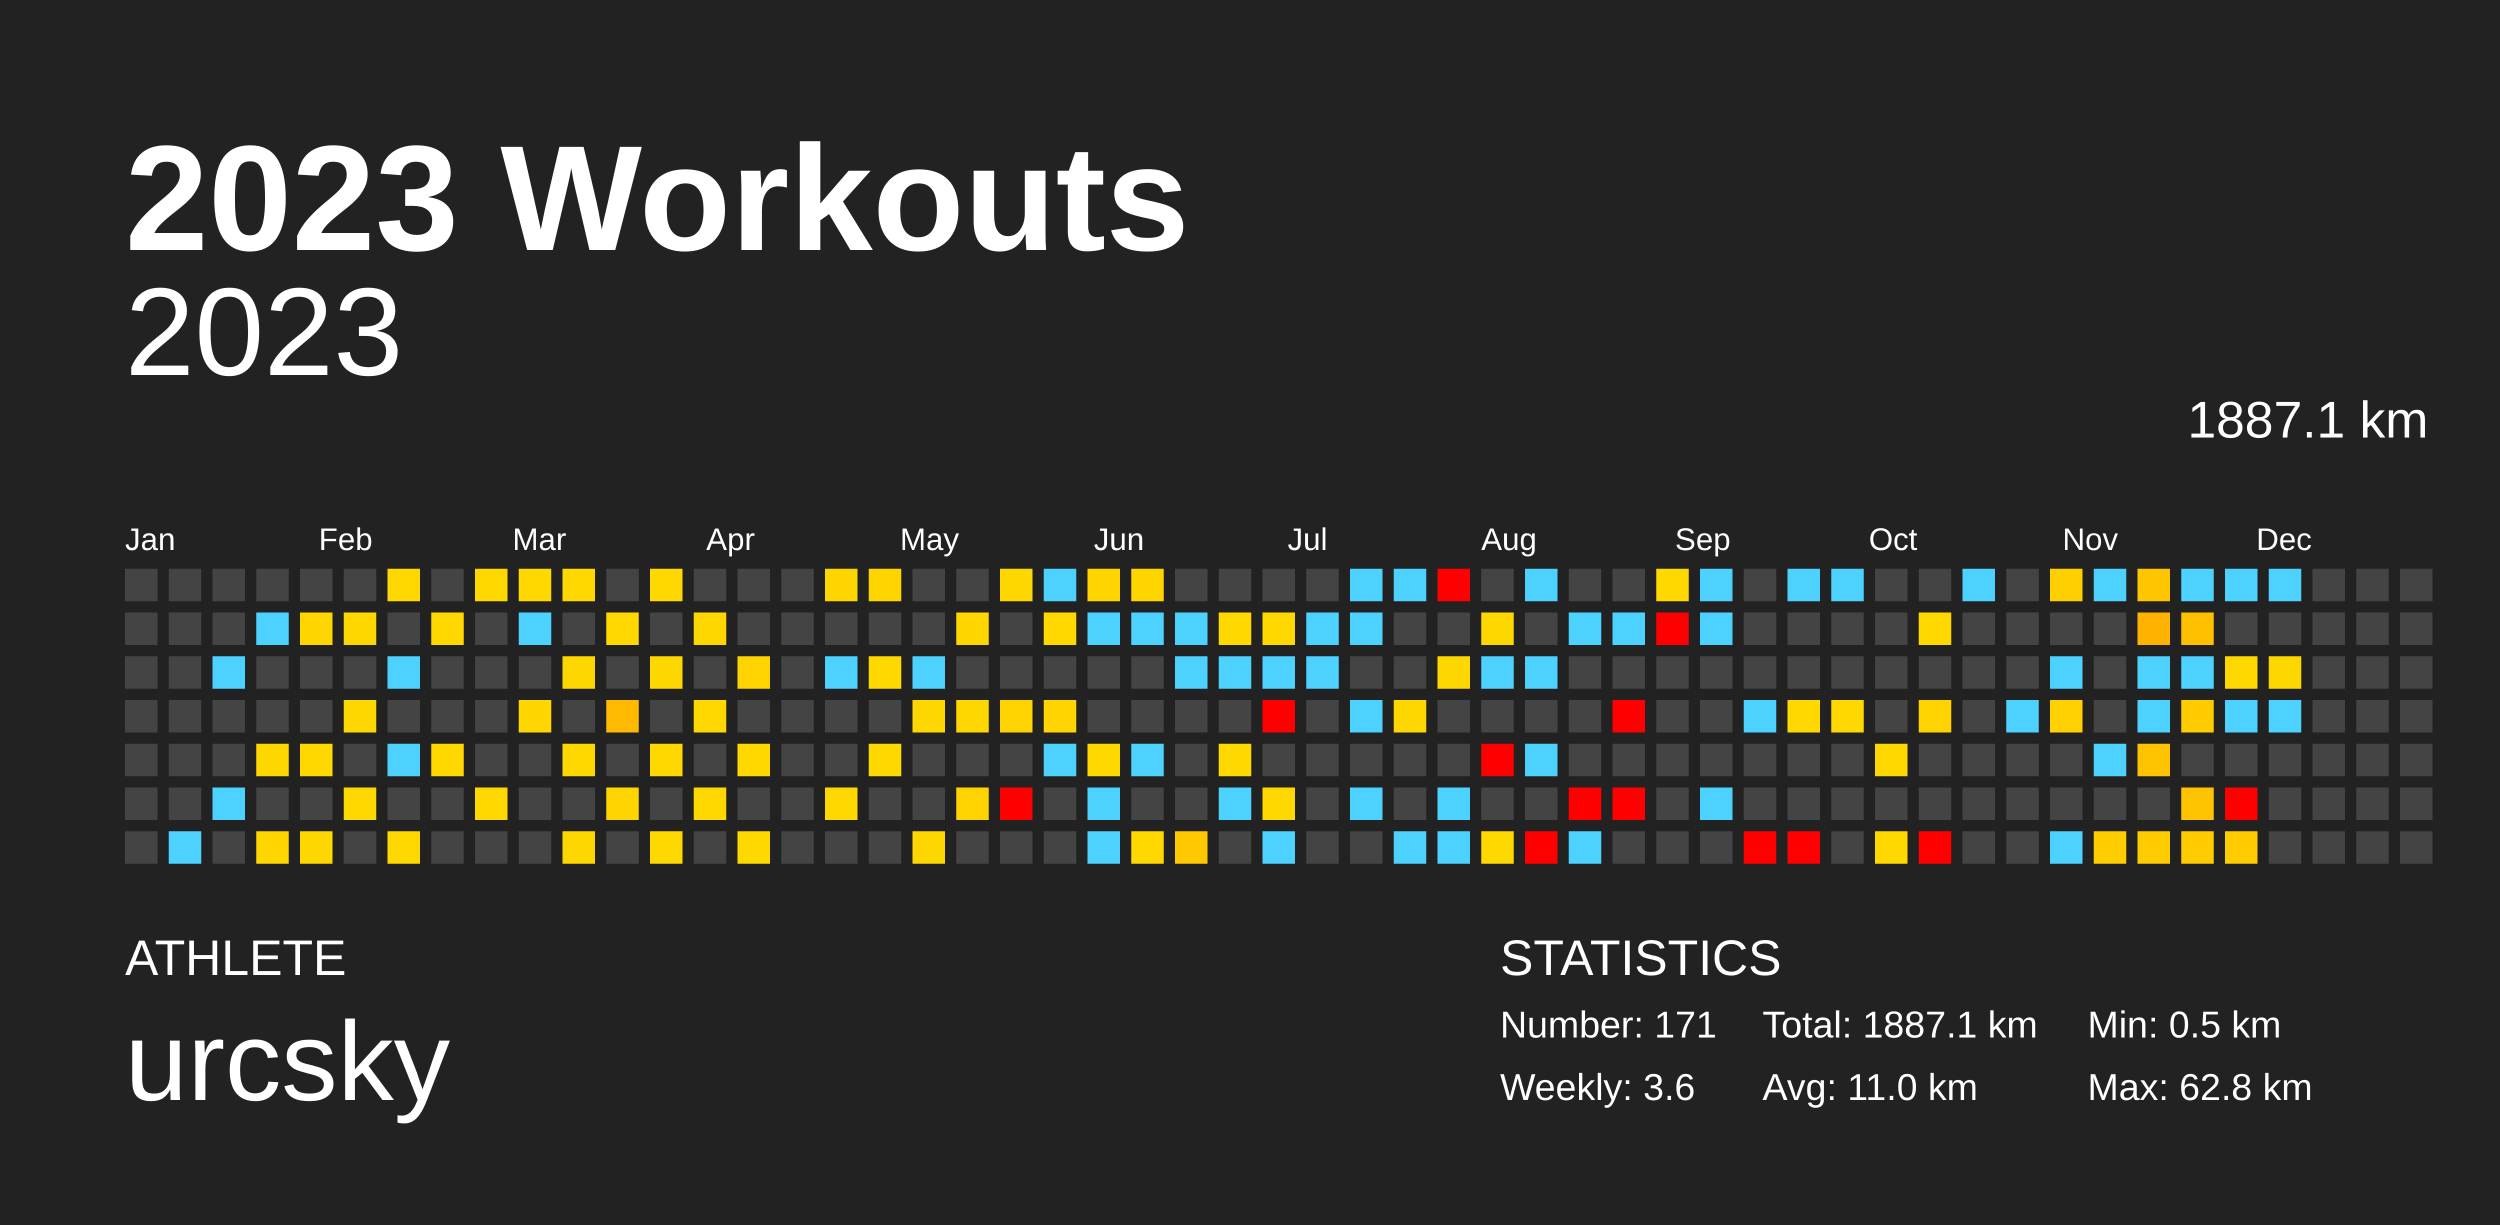
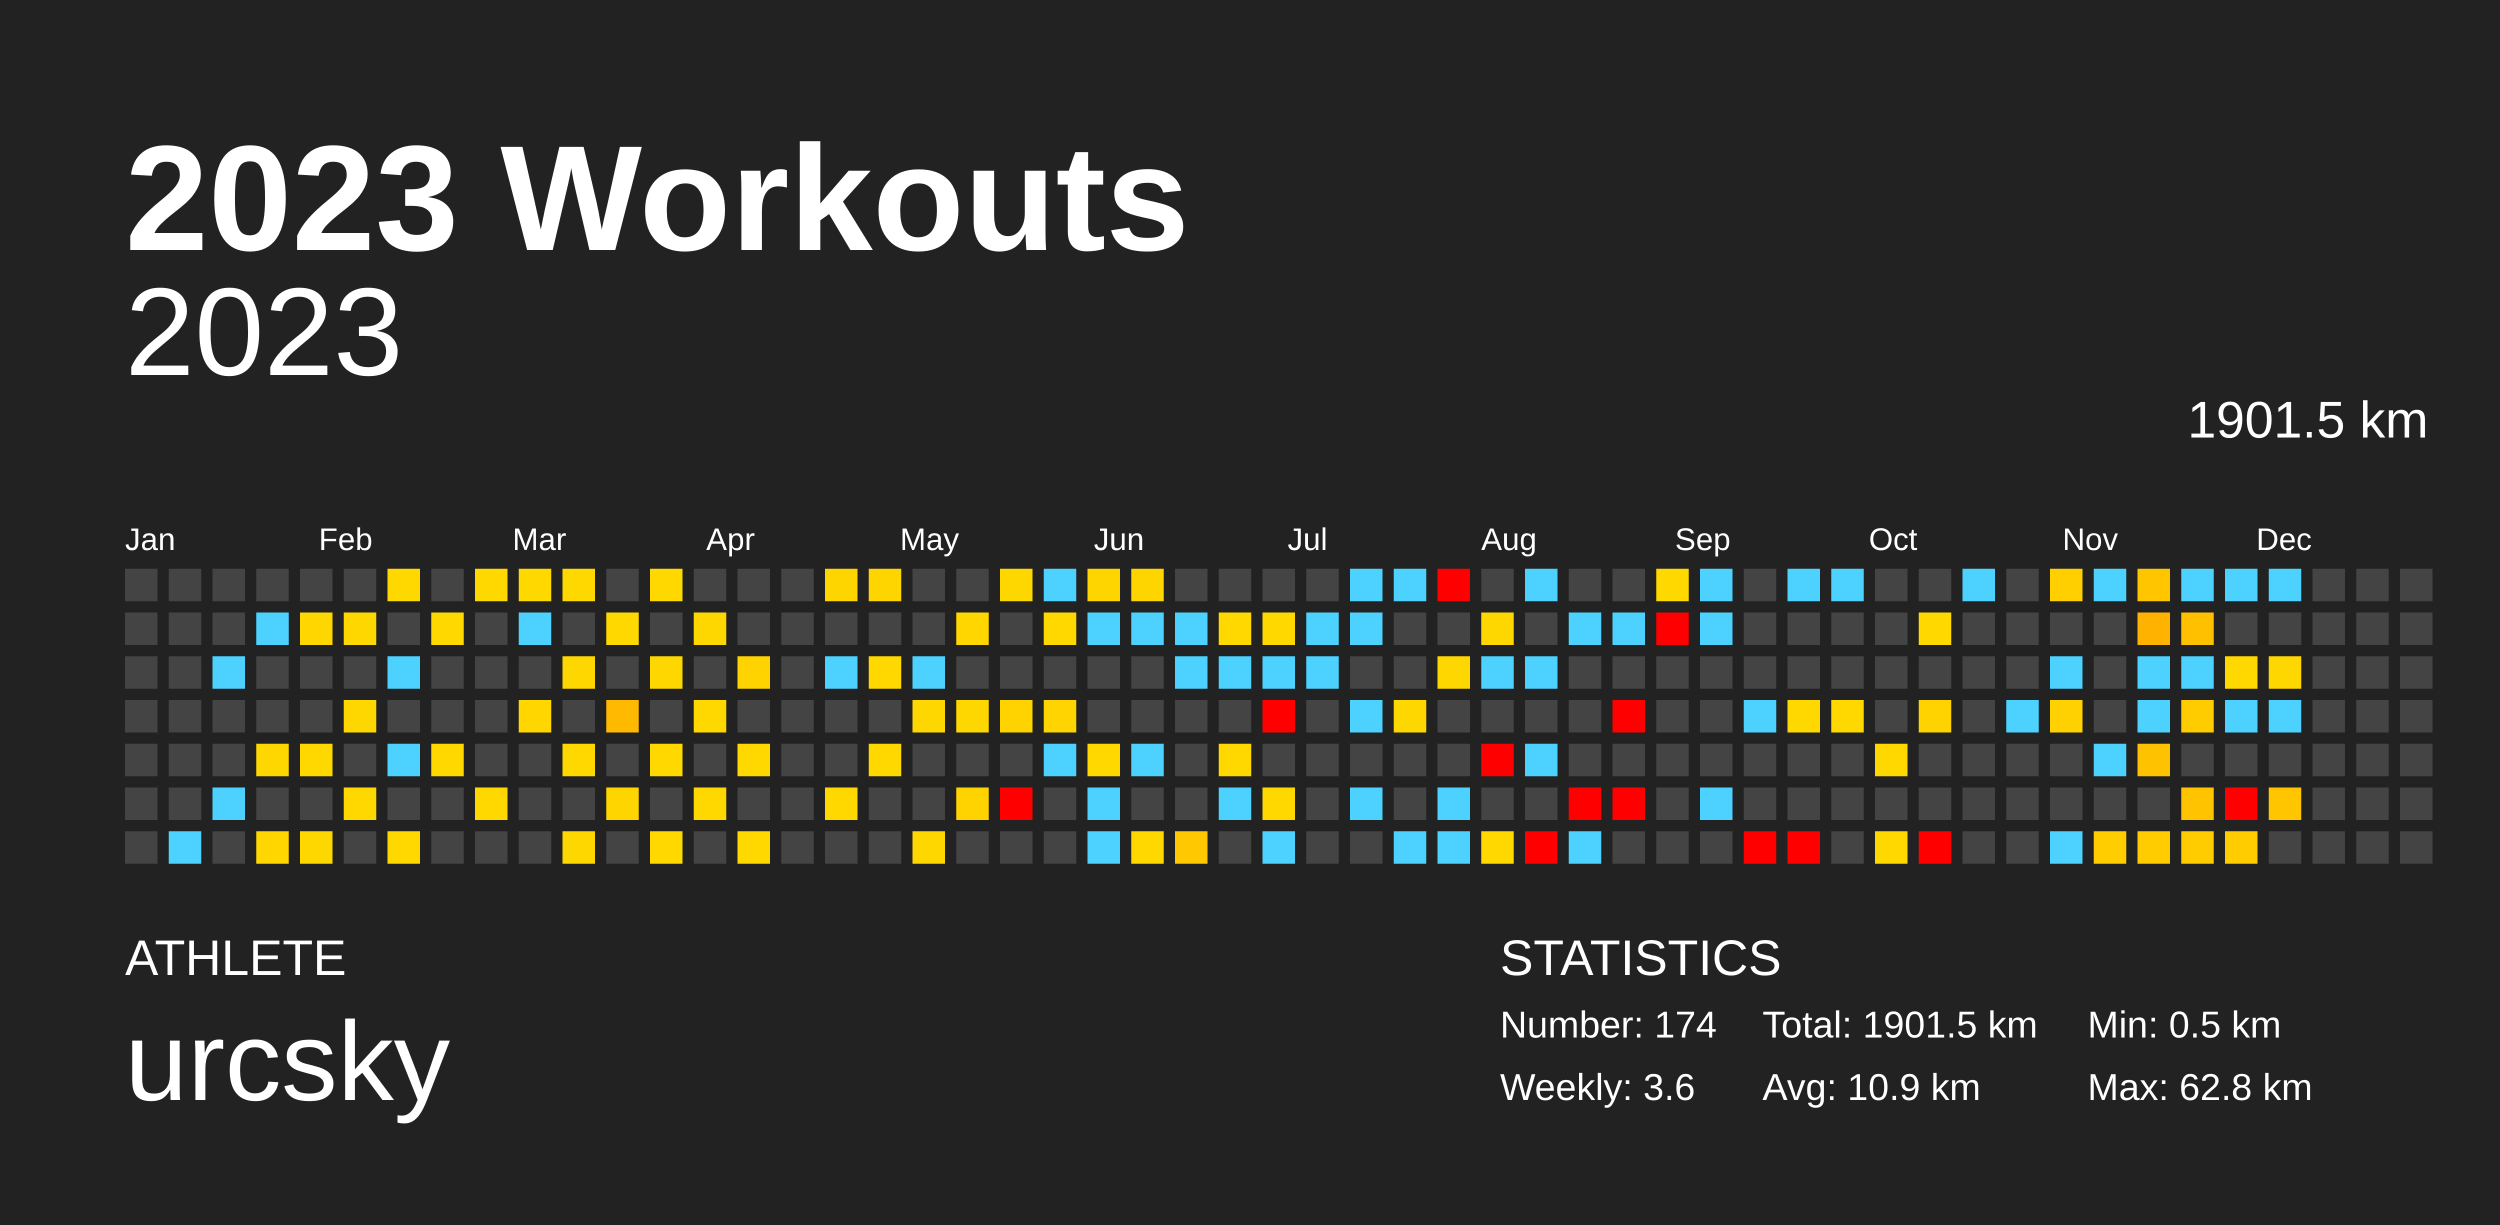
<svg xmlns="http://www.w3.org/2000/svg" baseProfile="full" height="98mm" version="1.1" viewBox="0,0,200,98" width="200mm">
  <defs />
  <rect fill="#222222" height="98" width="200" x="0" y="0" />
  <text fill="#FFFFFF" style="font-size:12px; font-family:Arial; font-weight:bold;" x="10" y="20">2023 Workouts</text>
  <text fill="#FFFFFF" style="font-size:4px; font-family:Arial" x="10" y="78">ATHLETE</text>
  <text fill="#FFFFFF" style="font-size:9px; font-family:Arial" x="10" y="88">urcsky</text>
  <text fill="#FFFFFF" style="font-size:4px; font-family:Arial" x="120" y="78">STATISTICS</text>
-   <text fill="#FFFFFF" style="font-size:3px; font-family:Arial" x="120" y="83">Number: 171</text>
+   <text fill="#FFFFFF" style="font-size:3px; font-family:Arial" x="120" y="83">Number: 174</text>
  <text fill="#FFFFFF" style="font-size:3px; font-family:Arial" x="120" y="88">Weekly: 3.6</text>
-   <text fill="#FFFFFF" style="font-size:3px; font-family:Arial" x="141" y="83">Total: 1887.1 km</text>
-   <text fill="#FFFFFF" style="font-size:3px; font-family:Arial" x="141" y="88">Avg: 11.0 km</text>
+   <text fill="#FFFFFF" style="font-size:3px; font-family:Arial" x="141" y="83">Total: 1901.5 km</text>
+   <text fill="#FFFFFF" style="font-size:3px; font-family:Arial" x="141" y="88">Avg: 10.9 km</text>
  <text fill="#FFFFFF" style="font-size:3px; font-family:Arial" x="167" y="83">Min: 0.5 km</text>
  <text fill="#FFFFFF" style="font-size:3px; font-family:Arial" x="167" y="88">Max: 62.8 km</text>
  <text alignment-baseline="hanging" fill="#FFFFFF" style="font-size:10.0px; font-family:Arial;" x="10" y="30">2023</text>
-   <text alignment-baseline="hanging" fill="#FFFFFF" style="font-size:4.125px; font-family:Arial;" x="175" y="35">1887.1 km</text>
+   <text alignment-baseline="hanging" fill="#FFFFFF" style="font-size:4.125px; font-family:Arial;" x="175" y="35">1901.5 km</text>
  <text fill="#FFFFFF" style="font-size:2.5px; font-family:Arial" x="10.0" y="44">Jan</text>
  <text fill="#FFFFFF" style="font-size:2.5px; font-family:Arial" x="25.5" y="44">Feb</text>
  <text fill="#FFFFFF" style="font-size:2.5px; font-family:Arial" x="41.0" y="44">Mar</text>
  <text fill="#FFFFFF" style="font-size:2.5px; font-family:Arial" x="56.5" y="44">Apr</text>
  <text fill="#FFFFFF" style="font-size:2.5px; font-family:Arial" x="72.0" y="44">May</text>
  <text fill="#FFFFFF" style="font-size:2.5px; font-family:Arial" x="87.5" y="44">Jun</text>
  <text fill="#FFFFFF" style="font-size:2.5px; font-family:Arial" x="103.0" y="44">Jul</text>
  <text fill="#FFFFFF" style="font-size:2.5px; font-family:Arial" x="118.5" y="44">Aug</text>
  <text fill="#FFFFFF" style="font-size:2.5px; font-family:Arial" x="134.0" y="44">Sep</text>
  <text fill="#FFFFFF" style="font-size:2.5px; font-family:Arial" x="149.5" y="44">Oct</text>
  <text fill="#FFFFFF" style="font-size:2.5px; font-family:Arial" x="165.0" y="44">Nov</text>
  <text fill="#FFFFFF" style="font-size:2.5px; font-family:Arial" x="180.5" y="44">Dec</text>
  <rect fill="#444444" height="2.6" width="2.6" x="10.0" y="45.5" />
  <rect fill="#444444" height="2.6" width="2.6" x="10.0" y="49.0" />
  <rect fill="#444444" height="2.6" width="2.6" x="10.0" y="52.5" />
  <rect fill="#444444" height="2.6" width="2.6" x="10.0" y="56.0" />
  <rect fill="#444444" height="2.6" width="2.6" x="10.0" y="59.5" />
  <rect fill="#444444" height="2.6" width="2.6" x="10.0" y="63.0" />
  <rect fill="#444444" height="2.6" width="2.6" x="10.0" y="66.5" />
  <rect fill="#444444" height="2.6" width="2.6" x="13.5" y="45.5" />
  <rect fill="#444444" height="2.6" width="2.6" x="13.5" y="49.0" />
  <rect fill="#444444" height="2.6" width="2.6" x="13.5" y="52.5" />
  <rect fill="#444444" height="2.6" width="2.6" x="13.5" y="56.0" />
  <rect fill="#444444" height="2.6" width="2.6" x="13.5" y="59.5" />
  <rect fill="#444444" height="2.6" width="2.6" x="13.5" y="63.0" />
  <rect fill="#4dd2ff" height="2.6" width="2.6" x="13.5" y="66.5" />
  <rect fill="#444444" height="2.6" width="2.6" x="17.0" y="45.5" />
  <rect fill="#444444" height="2.6" width="2.6" x="17.0" y="49.0" />
  <rect fill="#4dd2ff" height="2.6" width="2.6" x="17.0" y="52.5" />
  <rect fill="#444444" height="2.6" width="2.6" x="17.0" y="56.0" />
  <rect fill="#444444" height="2.6" width="2.6" x="17.0" y="59.5" />
  <rect fill="#4dd2ff" height="2.6" width="2.6" x="17.0" y="63.0" />
  <rect fill="#444444" height="2.6" width="2.6" x="17.0" y="66.5" />
  <rect fill="#444444" height="2.6" width="2.6" x="20.5" y="45.5" />
  <rect fill="#4dd2ff" height="2.6" width="2.6" x="20.5" y="49.0" />
  <rect fill="#444444" height="2.6" width="2.6" x="20.5" y="52.5" />
  <rect fill="#444444" height="2.6" width="2.6" x="20.5" y="56.0" />
  <rect fill="#ffd700" height="2.6" width="2.6" x="20.5" y="59.5" />
  <rect fill="#444444" height="2.6" width="2.6" x="20.5" y="63.0" />
  <rect fill="#ffd600" height="2.6" width="2.6" x="20.5" y="66.5" />
  <rect fill="#444444" height="2.6" width="2.6" x="24.0" y="45.5" />
  <rect fill="#ffd600" height="2.6" width="2.6" x="24.0" y="49.0" />
  <rect fill="#444444" height="2.6" width="2.6" x="24.0" y="52.5" />
  <rect fill="#444444" height="2.6" width="2.6" x="24.0" y="56.0" />
  <rect fill="#ffd800" height="2.6" width="2.6" x="24.0" y="59.5" />
  <rect fill="#444444" height="2.6" width="2.6" x="24.0" y="63.0" />
  <rect fill="#ffd700" height="2.6" width="2.6" x="24.0" y="66.5" />
  <rect fill="#444444" height="2.6" width="2.6" x="27.5" y="45.5" />
  <rect fill="#ffd700" height="2.6" width="2.6" x="27.5" y="49.0" />
  <rect fill="#444444" height="2.6" width="2.6" x="27.5" y="52.5" />
  <rect fill="#ffd700" height="2.6" width="2.6" x="27.5" y="56.0" />
  <rect fill="#444444" height="2.6" width="2.6" x="27.5" y="59.5" />
  <rect fill="#ffd800" height="2.6" width="2.6" x="27.5" y="63.0" />
  <rect fill="#444444" height="2.6" width="2.6" x="27.5" y="66.5" />
  <rect fill="#ffd800" height="2.6" width="2.6" x="31.0" y="45.5" />
  <rect fill="#444444" height="2.6" width="2.6" x="31.0" y="49.0" />
  <rect fill="#4dd2ff" height="2.6" width="2.6" x="31.0" y="52.5" />
  <rect fill="#444444" height="2.6" width="2.6" x="31.0" y="56.0" />
  <rect fill="#4dd2ff" height="2.6" width="2.6" x="31.0" y="59.5" />
  <rect fill="#444444" height="2.6" width="2.6" x="31.0" y="63.0" />
  <rect fill="#ffd800" height="2.6" width="2.6" x="31.0" y="66.5" />
  <rect fill="#444444" height="2.6" width="2.6" x="34.5" y="45.5" />
  <rect fill="#ffd800" height="2.6" width="2.6" x="34.5" y="49.0" />
  <rect fill="#444444" height="2.6" width="2.6" x="34.5" y="52.5" />
  <rect fill="#444444" height="2.6" width="2.6" x="34.5" y="56.0" />
  <rect fill="#ffd800" height="2.6" width="2.6" x="34.5" y="59.5" />
  <rect fill="#444444" height="2.6" width="2.6" x="34.5" y="63.0" />
  <rect fill="#444444" height="2.6" width="2.6" x="34.5" y="66.5" />
  <rect fill="#ffd800" height="2.6" width="2.6" x="38.0" y="45.5" />
  <rect fill="#444444" height="2.6" width="2.6" x="38.0" y="49.0" />
  <rect fill="#444444" height="2.6" width="2.6" x="38.0" y="52.5" />
  <rect fill="#444444" height="2.6" width="2.6" x="38.0" y="56.0" />
  <rect fill="#444444" height="2.6" width="2.6" x="38.0" y="59.5" />
  <rect fill="#ffd800" height="2.6" width="2.6" x="38.0" y="63.0" />
  <rect fill="#444444" height="2.6" width="2.6" x="38.0" y="66.5" />
  <rect fill="#ffd800" height="2.6" width="2.6" x="41.5" y="45.5" />
  <rect fill="#4dd2ff" height="2.6" width="2.6" x="41.5" y="49.0" />
  <rect fill="#444444" height="2.6" width="2.6" x="41.5" y="52.5" />
  <rect fill="#ffd600" height="2.6" width="2.6" x="41.5" y="56.0" />
  <rect fill="#444444" height="2.6" width="2.6" x="41.5" y="59.5" />
  <rect fill="#444444" height="2.6" width="2.6" x="41.5" y="63.0" />
  <rect fill="#444444" height="2.6" width="2.6" x="41.5" y="66.5" />
  <rect fill="#ffd800" height="2.6" width="2.6" x="45.0" y="45.5" />
  <rect fill="#444444" height="2.6" width="2.6" x="45.0" y="49.0" />
  <rect fill="#ffd700" height="2.6" width="2.6" x="45.0" y="52.5" />
  <rect fill="#444444" height="2.6" width="2.6" x="45.0" y="56.0" />
  <rect fill="#ffd800" height="2.6" width="2.6" x="45.0" y="59.5" />
  <rect fill="#444444" height="2.6" width="2.6" x="45.0" y="63.0" />
  <rect fill="#ffd700" height="2.6" width="2.6" x="45.0" y="66.5" />
  <rect fill="#444444" height="2.6" width="2.6" x="48.5" y="45.5" />
  <rect fill="#ffd800" height="2.6" width="2.6" x="48.5" y="49.0" />
  <rect fill="#444444" height="2.6" width="2.6" x="48.5" y="52.5" />
  <rect fill="#ffb900" height="2.6" width="2.6" x="48.5" y="56.0" />
  <rect fill="#444444" height="2.6" width="2.6" x="48.5" y="59.5" />
  <rect fill="#ffd500" height="2.6" width="2.6" x="48.5" y="63.0" />
  <rect fill="#444444" height="2.6" width="2.6" x="48.5" y="66.5" />
  <rect fill="#ffd800" height="2.6" width="2.6" x="52.0" y="45.5" />
  <rect fill="#444444" height="2.6" width="2.6" x="52.0" y="49.0" />
  <rect fill="#ffd700" height="2.6" width="2.6" x="52.0" y="52.5" />
  <rect fill="#444444" height="2.6" width="2.6" x="52.0" y="56.0" />
  <rect fill="#ffd800" height="2.6" width="2.6" x="52.0" y="59.5" />
  <rect fill="#444444" height="2.6" width="2.6" x="52.0" y="63.0" />
  <rect fill="#ffd800" height="2.6" width="2.6" x="52.0" y="66.5" />
  <rect fill="#444444" height="2.6" width="2.6" x="55.5" y="45.5" />
  <rect fill="#ffd700" height="2.6" width="2.6" x="55.5" y="49.0" />
  <rect fill="#444444" height="2.6" width="2.6" x="55.5" y="52.5" />
  <rect fill="#ffd800" height="2.6" width="2.6" x="55.5" y="56.0" />
  <rect fill="#444444" height="2.6" width="2.6" x="55.5" y="59.5" />
  <rect fill="#ffd800" height="2.6" width="2.6" x="55.5" y="63.0" />
  <rect fill="#444444" height="2.6" width="2.6" x="55.5" y="66.5" />
  <rect fill="#444444" height="2.6" width="2.6" x="59.0" y="45.5" />
  <rect fill="#444444" height="2.6" width="2.6" x="59.0" y="49.0" />
  <rect fill="#ffd300" height="2.6" width="2.6" x="59.0" y="52.5" />
  <rect fill="#444444" height="2.6" width="2.6" x="59.0" y="56.0" />
  <rect fill="#ffd800" height="2.6" width="2.6" x="59.0" y="59.5" />
  <rect fill="#444444" height="2.6" width="2.6" x="59.0" y="63.0" />
  <rect fill="#ffd800" height="2.6" width="2.6" x="59.0" y="66.5" />
  <rect fill="#444444" height="2.6" width="2.6" x="62.5" y="45.5" />
  <rect fill="#444444" height="2.6" width="2.6" x="62.5" y="49.0" />
  <rect fill="#444444" height="2.6" width="2.6" x="62.5" y="52.5" />
  <rect fill="#444444" height="2.6" width="2.6" x="62.5" y="56.0" />
  <rect fill="#444444" height="2.6" width="2.6" x="62.5" y="59.5" />
  <rect fill="#444444" height="2.6" width="2.6" x="62.5" y="63.0" />
  <rect fill="#444444" height="2.6" width="2.6" x="62.5" y="66.5" />
  <rect fill="#ffd500" height="2.6" width="2.6" x="66.0" y="45.5" />
  <rect fill="#444444" height="2.6" width="2.6" x="66.0" y="49.0" />
  <rect fill="#4dd2ff" height="2.6" width="2.6" x="66.0" y="52.5" />
  <rect fill="#444444" height="2.6" width="2.6" x="66.0" y="56.0" />
  <rect fill="#444444" height="2.6" width="2.6" x="66.0" y="59.5" />
  <rect fill="#ffd800" height="2.6" width="2.6" x="66.0" y="63.0" />
  <rect fill="#444444" height="2.6" width="2.6" x="66.0" y="66.5" />
  <rect fill="#ffd500" height="2.6" width="2.6" x="69.5" y="45.5" />
  <rect fill="#444444" height="2.6" width="2.6" x="69.5" y="49.0" />
  <rect fill="#ffd800" height="2.6" width="2.6" x="69.5" y="52.5" />
  <rect fill="#444444" height="2.6" width="2.6" x="69.5" y="56.0" />
  <rect fill="#ffd800" height="2.6" width="2.6" x="69.5" y="59.5" />
  <rect fill="#444444" height="2.6" width="2.6" x="69.5" y="63.0" />
  <rect fill="#444444" height="2.6" width="2.6" x="69.5" y="66.5" />
  <rect fill="#444444" height="2.6" width="2.6" x="73.0" y="45.5" />
  <rect fill="#444444" height="2.6" width="2.6" x="73.0" y="49.0" />
  <rect fill="#4dd2ff" height="2.6" width="2.6" x="73.0" y="52.5" />
  <rect fill="#ffd700" height="2.6" width="2.6" x="73.0" y="56.0" />
  <rect fill="#444444" height="2.6" width="2.6" x="73.0" y="59.5" />
  <rect fill="#444444" height="2.6" width="2.6" x="73.0" y="63.0" />
  <rect fill="#ffd700" height="2.6" width="2.6" x="73.0" y="66.5" />
  <rect fill="#444444" height="2.6" width="2.6" x="76.5" y="45.5" />
  <rect fill="#ffd600" height="2.6" width="2.6" x="76.5" y="49.0" />
  <rect fill="#444444" height="2.6" width="2.6" x="76.5" y="52.5" />
  <rect fill="#ffd700" height="2.6" width="2.6" x="76.5" y="56.0" />
  <rect fill="#444444" height="2.6" width="2.6" x="76.5" y="59.5" />
  <rect fill="#ffd300" height="2.6" width="2.6" x="76.5" y="63.0" />
  <rect fill="#444444" height="2.6" width="2.6" x="76.5" y="66.5" />
  <rect fill="#ffd700" height="2.6" width="2.6" x="80.0" y="45.5" />
  <rect fill="#444444" height="2.6" width="2.6" x="80.0" y="49.0" />
  <rect fill="#444444" height="2.6" width="2.6" x="80.0" y="52.5" />
  <rect fill="#ffd300" height="2.6" width="2.6" x="80.0" y="56.0" />
  <rect fill="#444444" height="2.6" width="2.6" x="80.0" y="59.5" />
  <rect fill="red" height="2.6" width="2.6" x="80.0" y="63.0" />
  <rect fill="#444444" height="2.6" width="2.6" x="80.0" y="66.5" />
  <rect fill="#4dd2ff" height="2.6" width="2.6" x="83.5" y="45.5" />
  <rect fill="#ffd800" height="2.6" width="2.6" x="83.5" y="49.0" />
  <rect fill="#444444" height="2.6" width="2.6" x="83.5" y="52.5" />
  <rect fill="#ffd400" height="2.6" width="2.6" x="83.5" y="56.0" />
  <rect fill="#4dd2ff" height="2.6" width="2.6" x="83.5" y="59.5" />
  <rect fill="#444444" height="2.6" width="2.6" x="83.5" y="63.0" />
  <rect fill="#444444" height="2.6" width="2.6" x="83.5" y="66.5" />
  <rect fill="#ffd500" height="2.6" width="2.6" x="87.0" y="45.5" />
  <rect fill="#4dd2ff" height="2.6" width="2.6" x="87.0" y="49.0" />
  <rect fill="#444444" height="2.6" width="2.6" x="87.0" y="52.5" />
  <rect fill="#444444" height="2.6" width="2.6" x="87.0" y="56.0" />
  <rect fill="#ffd800" height="2.6" width="2.6" x="87.0" y="59.5" />
  <rect fill="#4dd2ff" height="2.6" width="2.6" x="87.0" y="63.0" />
  <rect fill="#4dd2ff" height="2.6" width="2.6" x="87.0" y="66.5" />
  <rect fill="#ffd500" height="2.6" width="2.6" x="90.5" y="45.5" />
  <rect fill="#4dd2ff" height="2.6" width="2.6" x="90.5" y="49.0" />
  <rect fill="#444444" height="2.6" width="2.6" x="90.5" y="52.5" />
  <rect fill="#444444" height="2.6" width="2.6" x="90.5" y="56.0" />
  <rect fill="#4dd2ff" height="2.6" width="2.6" x="90.5" y="59.5" />
  <rect fill="#444444" height="2.6" width="2.6" x="90.5" y="63.0" />
  <rect fill="#ffd800" height="2.6" width="2.6" x="90.5" y="66.5" />
  <rect fill="#444444" height="2.6" width="2.6" x="94.0" y="45.5" />
  <rect fill="#4dd2ff" height="2.6" width="2.6" x="94.0" y="49.0" />
  <rect fill="#4dd2ff" height="2.6" width="2.6" x="94.0" y="52.5" />
  <rect fill="#444444" height="2.6" width="2.6" x="94.0" y="56.0" />
  <rect fill="#444444" height="2.6" width="2.6" x="94.0" y="59.5" />
  <rect fill="#444444" height="2.6" width="2.6" x="94.0" y="63.0" />
  <rect fill="#ffc800" height="2.6" width="2.6" x="94.0" y="66.5" />
  <rect fill="#444444" height="2.6" width="2.6" x="97.5" y="45.5" />
  <rect fill="#ffd800" height="2.6" width="2.6" x="97.5" y="49.0" />
  <rect fill="#4dd2ff" height="2.6" width="2.6" x="97.5" y="52.5" />
  <rect fill="#444444" height="2.6" width="2.6" x="97.5" y="56.0" />
  <rect fill="#ffd800" height="2.6" width="2.6" x="97.5" y="59.5" />
  <rect fill="#4dd2ff" height="2.6" width="2.6" x="97.5" y="63.0" />
  <rect fill="#444444" height="2.6" width="2.6" x="97.5" y="66.5" />
  <rect fill="#444444" height="2.6" width="2.6" x="101.0" y="45.5" />
  <rect fill="#ffd800" height="2.6" width="2.6" x="101.0" y="49.0" />
  <rect fill="#4dd2ff" height="2.6" width="2.6" x="101.0" y="52.5" />
  <rect fill="red" height="2.6" width="2.6" x="101.0" y="56.0" />
  <rect fill="#444444" height="2.6" width="2.6" x="101.0" y="59.5" />
  <rect fill="#ffd800" height="2.6" width="2.6" x="101.0" y="63.0" />
  <rect fill="#4dd2ff" height="2.6" width="2.6" x="101.0" y="66.5" />
  <rect fill="#444444" height="2.6" width="2.6" x="104.5" y="45.5" />
  <rect fill="#4dd2ff" height="2.6" width="2.6" x="104.5" y="49.0" />
  <rect fill="#4dd2ff" height="2.6" width="2.6" x="104.5" y="52.5" />
  <rect fill="#444444" height="2.6" width="2.6" x="104.5" y="56.0" />
  <rect fill="#444444" height="2.6" width="2.6" x="104.5" y="59.5" />
  <rect fill="#444444" height="2.6" width="2.6" x="104.5" y="63.0" />
  <rect fill="#444444" height="2.6" width="2.6" x="104.5" y="66.5" />
  <rect fill="#4dd2ff" height="2.6" width="2.6" x="108.0" y="45.5" />
  <rect fill="#4dd2ff" height="2.6" width="2.6" x="108.0" y="49.0" />
  <rect fill="#444444" height="2.6" width="2.6" x="108.0" y="52.5" />
  <rect fill="#4dd2ff" height="2.6" width="2.6" x="108.0" y="56.0" />
  <rect fill="#444444" height="2.6" width="2.6" x="108.0" y="59.5" />
  <rect fill="#4dd2ff" height="2.6" width="2.6" x="108.0" y="63.0" />
  <rect fill="#444444" height="2.6" width="2.6" x="108.0" y="66.5" />
  <rect fill="#4dd2ff" height="2.6" width="2.6" x="111.5" y="45.5" />
  <rect fill="#444444" height="2.6" width="2.6" x="111.5" y="49.0" />
  <rect fill="#444444" height="2.6" width="2.6" x="111.5" y="52.5" />
  <rect fill="#ffd700" height="2.6" width="2.6" x="111.5" y="56.0" />
  <rect fill="#444444" height="2.6" width="2.6" x="111.5" y="59.5" />
  <rect fill="#444444" height="2.6" width="2.6" x="111.5" y="63.0" />
  <rect fill="#4dd2ff" height="2.6" width="2.6" x="111.5" y="66.5" />
  <rect fill="red" height="2.6" width="2.6" x="115.0" y="45.5" />
  <rect fill="#444444" height="2.6" width="2.6" x="115.0" y="49.0" />
  <rect fill="#ffd700" height="2.6" width="2.6" x="115.0" y="52.5" />
  <rect fill="#444444" height="2.6" width="2.6" x="115.0" y="56.0" />
  <rect fill="#444444" height="2.6" width="2.6" x="115.0" y="59.5" />
  <rect fill="#4dd2ff" height="2.6" width="2.6" x="115.0" y="63.0" />
  <rect fill="#4dd2ff" height="2.6" width="2.6" x="115.0" y="66.5" />
  <rect fill="#444444" height="2.6" width="2.6" x="118.5" y="45.5" />
  <rect fill="#ffd700" height="2.6" width="2.6" x="118.5" y="49.0" />
  <rect fill="#4dd2ff" height="2.6" width="2.6" x="118.5" y="52.5" />
  <rect fill="#444444" height="2.6" width="2.6" x="118.5" y="56.0" />
  <rect fill="red" height="2.6" width="2.6" x="118.5" y="59.5" />
  <rect fill="#444444" height="2.6" width="2.6" x="118.5" y="63.0" />
  <rect fill="#ffd800" height="2.6" width="2.6" x="118.5" y="66.5" />
  <rect fill="#4dd2ff" height="2.6" width="2.6" x="122.0" y="45.5" />
  <rect fill="#444444" height="2.6" width="2.6" x="122.0" y="49.0" />
  <rect fill="#4dd2ff" height="2.6" width="2.6" x="122.0" y="52.5" />
  <rect fill="#444444" height="2.6" width="2.6" x="122.0" y="56.0" />
  <rect fill="#4dd2ff" height="2.6" width="2.6" x="122.0" y="59.5" />
  <rect fill="#444444" height="2.6" width="2.6" x="122.0" y="63.0" />
  <rect fill="red" height="2.6" width="2.6" x="122.0" y="66.5" />
  <rect fill="#444444" height="2.6" width="2.6" x="125.5" y="45.5" />
  <rect fill="#4dd2ff" height="2.6" width="2.6" x="125.5" y="49.0" />
  <rect fill="#444444" height="2.6" width="2.6" x="125.5" y="52.5" />
  <rect fill="#444444" height="2.6" width="2.6" x="125.5" y="56.0" />
  <rect fill="#444444" height="2.6" width="2.6" x="125.5" y="59.5" />
  <rect fill="red" height="2.6" width="2.6" x="125.5" y="63.0" />
  <rect fill="#4dd2ff" height="2.6" width="2.6" x="125.5" y="66.5" />
  <rect fill="#444444" height="2.6" width="2.6" x="129.0" y="45.5" />
  <rect fill="#4dd2ff" height="2.6" width="2.6" x="129.0" y="49.0" />
  <rect fill="#444444" height="2.6" width="2.6" x="129.0" y="52.5" />
  <rect fill="red" height="2.6" width="2.6" x="129.0" y="56.0" />
  <rect fill="#444444" height="2.6" width="2.6" x="129.0" y="59.5" />
  <rect fill="red" height="2.6" width="2.6" x="129.0" y="63.0" />
  <rect fill="#444444" height="2.6" width="2.6" x="129.0" y="66.5" />
  <rect fill="#ffd800" height="2.6" width="2.6" x="132.5" y="45.5" />
  <rect fill="red" height="2.6" width="2.6" x="132.5" y="49.0" />
  <rect fill="#444444" height="2.6" width="2.6" x="132.5" y="52.5" />
  <rect fill="#444444" height="2.6" width="2.6" x="132.5" y="56.0" />
  <rect fill="#444444" height="2.6" width="2.6" x="132.5" y="59.5" />
  <rect fill="#444444" height="2.6" width="2.6" x="132.5" y="63.0" />
  <rect fill="#444444" height="2.6" width="2.6" x="132.5" y="66.5" />
  <rect fill="#4dd2ff" height="2.6" width="2.6" x="136.0" y="45.5" />
  <rect fill="#4dd2ff" height="2.6" width="2.6" x="136.0" y="49.0" />
  <rect fill="#444444" height="2.6" width="2.6" x="136.0" y="52.5" />
  <rect fill="#444444" height="2.6" width="2.6" x="136.0" y="56.0" />
  <rect fill="#444444" height="2.6" width="2.6" x="136.0" y="59.5" />
  <rect fill="#4dd2ff" height="2.6" width="2.6" x="136.0" y="63.0" />
  <rect fill="#444444" height="2.6" width="2.6" x="136.0" y="66.5" />
  <rect fill="#444444" height="2.6" width="2.6" x="139.5" y="45.5" />
  <rect fill="#444444" height="2.6" width="2.6" x="139.5" y="49.0" />
  <rect fill="#444444" height="2.6" width="2.6" x="139.5" y="52.5" />
  <rect fill="#4dd2ff" height="2.6" width="2.6" x="139.5" y="56.0" />
  <rect fill="#444444" height="2.6" width="2.6" x="139.5" y="59.5" />
  <rect fill="#444444" height="2.6" width="2.6" x="139.5" y="63.0" />
  <rect fill="red" height="2.6" width="2.6" x="139.5" y="66.5" />
  <rect fill="#4dd2ff" height="2.6" width="2.6" x="143.0" y="45.5" />
  <rect fill="#444444" height="2.6" width="2.6" x="143.0" y="49.0" />
  <rect fill="#444444" height="2.6" width="2.6" x="143.0" y="52.5" />
  <rect fill="#ffd800" height="2.6" width="2.6" x="143.0" y="56.0" />
  <rect fill="#444444" height="2.6" width="2.6" x="143.0" y="59.5" />
  <rect fill="#444444" height="2.6" width="2.6" x="143.0" y="63.0" />
  <rect fill="red" height="2.6" width="2.6" x="143.0" y="66.5" />
  <rect fill="#4dd2ff" height="2.6" width="2.6" x="146.5" y="45.5" />
  <rect fill="#444444" height="2.6" width="2.6" x="146.5" y="49.0" />
  <rect fill="#444444" height="2.6" width="2.6" x="146.5" y="52.5" />
  <rect fill="#ffd800" height="2.6" width="2.6" x="146.5" y="56.0" />
  <rect fill="#444444" height="2.6" width="2.6" x="146.5" y="59.5" />
  <rect fill="#444444" height="2.6" width="2.6" x="146.5" y="63.0" />
  <rect fill="#444444" height="2.6" width="2.6" x="146.5" y="66.5" />
  <rect fill="#444444" height="2.6" width="2.6" x="150.0" y="45.5" />
  <rect fill="#444444" height="2.6" width="2.6" x="150.0" y="49.0" />
  <rect fill="#444444" height="2.6" width="2.6" x="150.0" y="52.5" />
  <rect fill="#444444" height="2.6" width="2.6" x="150.0" y="56.0" />
  <rect fill="#ffd800" height="2.6" width="2.6" x="150.0" y="59.5" />
  <rect fill="#444444" height="2.6" width="2.6" x="150.0" y="63.0" />
  <rect fill="#ffd800" height="2.6" width="2.6" x="150.0" y="66.5" />
  <rect fill="#444444" height="2.6" width="2.6" x="153.5" y="45.5" />
  <rect fill="#ffd800" height="2.6" width="2.6" x="153.5" y="49.0" />
  <rect fill="#444444" height="2.6" width="2.6" x="153.5" y="52.5" />
  <rect fill="#ffd300" height="2.6" width="2.6" x="153.5" y="56.0" />
  <rect fill="#444444" height="2.6" width="2.6" x="153.5" y="59.5" />
  <rect fill="#444444" height="2.6" width="2.6" x="153.5" y="63.0" />
  <rect fill="red" height="2.6" width="2.6" x="153.5" y="66.5" />
  <rect fill="#4dd2ff" height="2.6" width="2.6" x="157.0" y="45.5" />
  <rect fill="#444444" height="2.6" width="2.6" x="157.0" y="49.0" />
  <rect fill="#444444" height="2.6" width="2.6" x="157.0" y="52.5" />
  <rect fill="#444444" height="2.6" width="2.6" x="157.0" y="56.0" />
  <rect fill="#444444" height="2.6" width="2.6" x="157.0" y="59.5" />
  <rect fill="#444444" height="2.6" width="2.6" x="157.0" y="63.0" />
  <rect fill="#444444" height="2.6" width="2.6" x="157.0" y="66.5" />
  <rect fill="#444444" height="2.6" width="2.6" x="160.5" y="45.5" />
  <rect fill="#444444" height="2.6" width="2.6" x="160.5" y="49.0" />
  <rect fill="#444444" height="2.6" width="2.6" x="160.5" y="52.5" />
  <rect fill="#4dd2ff" height="2.6" width="2.6" x="160.5" y="56.0" />
  <rect fill="#444444" height="2.6" width="2.6" x="160.5" y="59.5" />
  <rect fill="#444444" height="2.6" width="2.6" x="160.5" y="63.0" />
  <rect fill="#444444" height="2.6" width="2.6" x="160.5" y="66.5" />
  <rect fill="#ffcf00" height="2.6" width="2.6" x="164.0" y="45.5" />
  <rect fill="#444444" height="2.6" width="2.6" x="164.0" y="49.0" />
  <rect fill="#4dd2ff" height="2.6" width="2.6" x="164.0" y="52.5" />
  <rect fill="#ffd100" height="2.6" width="2.6" x="164.0" y="56.0" />
  <rect fill="#444444" height="2.6" width="2.6" x="164.0" y="59.5" />
  <rect fill="#444444" height="2.6" width="2.6" x="164.0" y="63.0" />
  <rect fill="#4dd2ff" height="2.6" width="2.6" x="164.0" y="66.5" />
  <rect fill="#4dd2ff" height="2.6" width="2.6" x="167.5" y="45.5" />
  <rect fill="#444444" height="2.6" width="2.6" x="167.5" y="49.0" />
  <rect fill="#444444" height="2.6" width="2.6" x="167.5" y="52.5" />
  <rect fill="#444444" height="2.6" width="2.6" x="167.5" y="56.0" />
  <rect fill="#4dd2ff" height="2.6" width="2.6" x="167.5" y="59.5" />
  <rect fill="#444444" height="2.6" width="2.6" x="167.5" y="63.0" />
  <rect fill="#ffcd00" height="2.6" width="2.6" x="167.5" y="66.5" />
  <rect fill="#ffc600" height="2.6" width="2.6" x="171.0" y="45.5" />
  <rect fill="#ffb200" height="2.6" width="2.6" x="171.0" y="49.0" />
  <rect fill="#4dd2ff" height="2.6" width="2.6" x="171.0" y="52.5" />
  <rect fill="#4dd2ff" height="2.6" width="2.6" x="171.0" y="56.0" />
  <rect fill="#ffc200" height="2.6" width="2.6" x="171.0" y="59.5" />
  <rect fill="#444444" height="2.6" width="2.6" x="171.0" y="63.0" />
  <rect fill="#ffcc00" height="2.6" width="2.6" x="171.0" y="66.5" />
  <rect fill="#4dd2ff" height="2.6" width="2.6" x="174.5" y="45.5" />
  <rect fill="#ffc000" height="2.6" width="2.6" x="174.5" y="49.0" />
  <rect fill="#4dd2ff" height="2.6" width="2.6" x="174.5" y="52.5" />
  <rect fill="#ffcc00" height="2.6" width="2.6" x="174.5" y="56.0" />
  <rect fill="#444444" height="2.6" width="2.6" x="174.5" y="59.5" />
  <rect fill="#ffc300" height="2.6" width="2.6" x="174.5" y="63.0" />
  <rect fill="#ffcc00" height="2.6" width="2.6" x="174.5" y="66.5" />
  <rect fill="#4dd2ff" height="2.6" width="2.6" x="178.0" y="45.5" />
  <rect fill="#444444" height="2.6" width="2.6" x="178.0" y="49.0" />
  <rect fill="#ffd800" height="2.6" width="2.6" x="178.0" y="52.5" />
  <rect fill="#4dd2ff" height="2.6" width="2.6" x="178.0" y="56.0" />
  <rect fill="#444444" height="2.6" width="2.6" x="178.0" y="59.5" />
  <rect fill="red" height="2.6" width="2.6" x="178.0" y="63.0" />
  <rect fill="#ffcc00" height="2.6" width="2.6" x="178.0" y="66.5" />
  <rect fill="#4dd2ff" height="2.6" width="2.6" x="181.5" y="45.5" />
  <rect fill="#444444" height="2.6" width="2.6" x="181.5" y="49.0" />
  <rect fill="#ffd700" height="2.6" width="2.6" x="181.5" y="52.5" />
  <rect fill="#4dd2ff" height="2.6" width="2.6" x="181.5" y="56.0" />
  <rect fill="#444444" height="2.6" width="2.6" x="181.5" y="59.5" />
-   <rect fill="#444444" height="2.6" width="2.6" x="181.5" y="63.0" />
+   <rect fill="#ffc600" height="2.6" width="2.6" x="181.5" y="63.0" />
  <rect fill="#444444" height="2.6" width="2.6" x="181.5" y="66.5" />
  <rect fill="#444444" height="2.6" width="2.6" x="185.0" y="45.5" />
  <rect fill="#444444" height="2.6" width="2.6" x="185.0" y="49.0" />
  <rect fill="#444444" height="2.6" width="2.6" x="185.0" y="52.5" />
  <rect fill="#444444" height="2.6" width="2.6" x="185.0" y="56.0" />
  <rect fill="#444444" height="2.6" width="2.6" x="185.0" y="59.5" />
  <rect fill="#444444" height="2.6" width="2.6" x="185.0" y="63.0" />
  <rect fill="#444444" height="2.6" width="2.6" x="185.0" y="66.5" />
  <rect fill="#444444" height="2.6" width="2.6" x="188.5" y="45.5" />
  <rect fill="#444444" height="2.6" width="2.6" x="188.5" y="49.0" />
  <rect fill="#444444" height="2.6" width="2.6" x="188.5" y="52.5" />
  <rect fill="#444444" height="2.6" width="2.6" x="188.5" y="56.0" />
  <rect fill="#444444" height="2.6" width="2.6" x="188.5" y="59.5" />
  <rect fill="#444444" height="2.6" width="2.6" x="188.5" y="63.0" />
  <rect fill="#444444" height="2.6" width="2.6" x="188.5" y="66.5" />
  <rect fill="#444444" height="2.6" width="2.6" x="192.0" y="45.5" />
  <rect fill="#444444" height="2.6" width="2.6" x="192.0" y="49.0" />
  <rect fill="#444444" height="2.6" width="2.6" x="192.0" y="52.5" />
  <rect fill="#444444" height="2.6" width="2.6" x="192.0" y="56.0" />
  <rect fill="#444444" height="2.6" width="2.6" x="192.0" y="59.5" />
  <rect fill="#444444" height="2.6" width="2.6" x="192.0" y="63.0" />
  <rect fill="#444444" height="2.6" width="2.6" x="192.0" y="66.5" />
</svg>
